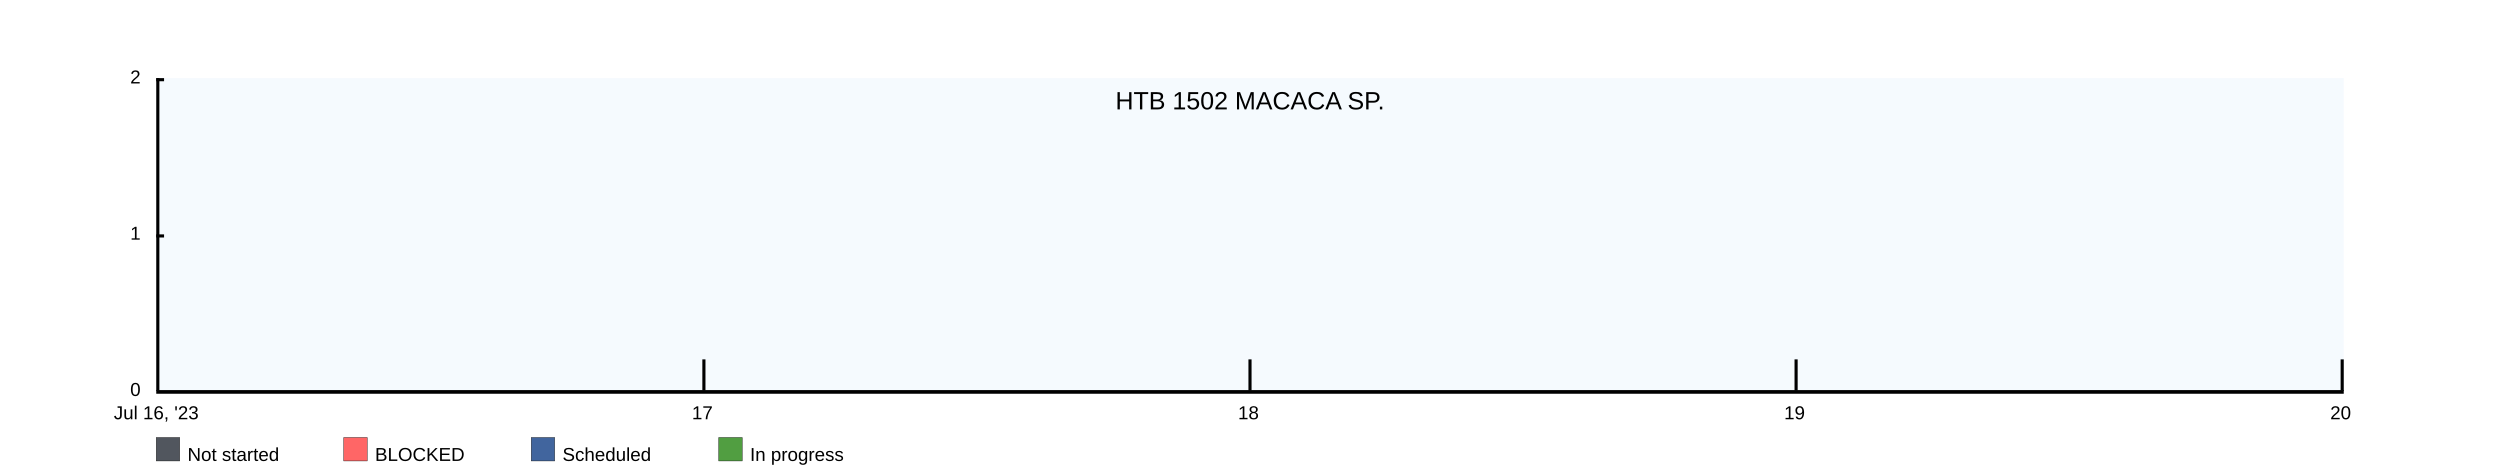
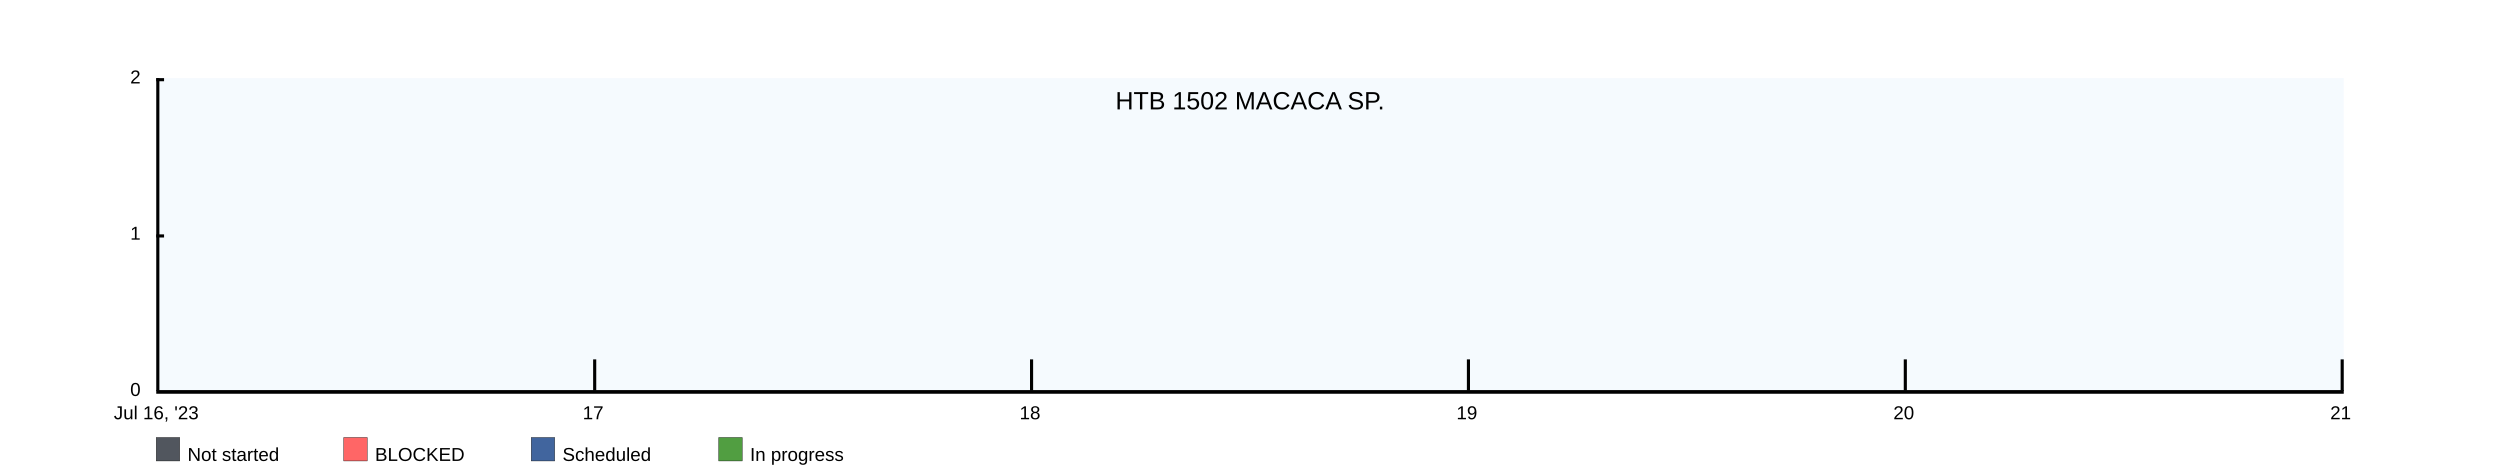
<svg xmlns="http://www.w3.org/2000/svg" width="1600" height="300">
  <rect x="100" y="50" width="1400" height="200" fill="rgba(221, 239, 250, .3)" />
  <clipPath id="theGraph">
    <rect x="100" y="50" width="1400" height="200" fill="black" />
  </clipPath>
  <rect x="100" y="280" width="15" height="15" fill="#51565E" stroke="black" stroke-width="0.25" />
  <text x="120" y="295" font-family="Arial" font-size="12" fill="black">Not started</text>
  <rect x="220" y="280" width="15" height="15" fill="#FF6666" stroke="black" stroke-width="0.25" />
  <text x="240" y="295" font-family="Arial" font-size="12" fill="black">BLOCKED</text>
  <rect x="340" y="280" width="15" height="15" fill="#41659E" stroke="black" stroke-width="0.25" />
  <text x="360" y="295" font-family="Arial" font-size="12" fill="black">Scheduled</text>
  <rect x="460" y="280" width="15" height="15" fill="#519E41" stroke="black" stroke-width="0.25" />
  <text x="480" y="295" font-family="Arial" font-size="12" fill="black">In progress</text>
-   <path d="M 100 250 M 100 250 C 100 250 450 250 450 250 C 450 250 800 250 800 250 C 800 250 1150 250 1150 250 C 1150 250 1500 250 1500 250 C 1500 250 1500 250 1500 250 C 1500 250 100 250 100 250 Z" fill="#519E41" stroke="black" stroke-width="0.25" />
-   <path d="M 100 250 M 100 250 C 100 250 450 250 450 250 C 450 250 800 250 800 250 C 800 250 1150 250 1150 250 C 1150 250 1500 250 1500 250 C 1500 250 1500 250 1500 250 C 1500 250 100 250 100 250 Z" fill="#41659E" stroke="black" stroke-width="0.25" />
-   <path d="M 100 250 M 100 250 C 100 250 450 250 450 250 C 450 250 800 250 800 250 C 800 250 1150 250 1150 250 C 1150 250 1500 250 1500 250 C 1500 250 1500 250 1500 250 C 1500 250 100 250 100 250 Z" fill="#FF6666" stroke="black" stroke-width="0.25" />
-   <path d="M 100 250 M 100 250 C 100 250 450 250 450 250 C 450 250 800 250 800 250 C 800 250 1150 250 1150 250 C 1150 250 1500 250 1500 250 C 1500 250 1500 250 1500 250 C 1500 250 100 250 100 250 Z" fill="#51565E" stroke="black" stroke-width="0.25" />
+   <path d="M 100 250 M 100 250 C 100 250 380 250 380 250 C 380 250 660 250 660 250 C 660 250 940 250 940 250 C 940 250 1220 250 1220 250 C 1220 250 1500 250 1500 250 C 1500 250 1500 250 1500 250 C 1500 250 100 250 100 250 Z" fill="#519E41" stroke="black" stroke-width="0.25" />
+   <path d="M 100 250 M 100 250 C 100 250 380 250 380 250 C 380 250 660 250 660 250 C 660 250 940 250 940 250 C 940 250 1220 250 1220 250 C 1220 250 1500 250 1500 250 C 1500 250 1500 250 1500 250 C 1500 250 100 250 100 250 Z" fill="#41659E" stroke="black" stroke-width="0.25" />
+   <path d="M 100 250 M 100 250 C 100 250 380 250 380 250 C 380 250 660 250 660 250 C 660 250 940 250 940 250 C 940 250 1220 250 1220 250 C 1220 250 1500 250 1500 250 C 1500 250 1500 250 1500 250 C 1500 250 100 250 100 250 Z" fill="#FF6666" stroke="black" stroke-width="0.25" />
+   <path d="M 100 250 M 100 250 C 100 250 380 250 380 250 C 380 250 660 250 660 250 C 660 250 940 250 940 250 C 940 250 1220 250 1220 250 C 1220 250 1500 250 1500 250 C 1500 250 1500 250 1500 250 C 1500 250 100 250 100 250 Z" fill="#51565E" stroke="black" stroke-width="0.25" />
  <text x="800" y="70" font-family="Arial" font-size="16" fill="black" text-anchor="middle" alignment-baseline="middle">HTB 1502 MACACA SP.</text>
  <rect x="100" y="250" width="1400" height="2" fill="black" />
  <rect x="100" y="50" width="5" height="2" fill="black" />
  <rect x="100" y="150" width="5" height="2" fill="black" />
  <text x="90" y="50" font-family="Arial" font-size="12" fill="black" text-anchor="end" dominant-baseline="middle">2</text>
  <text x="90" y="150" font-family="Arial" font-size="12" fill="black" text-anchor="end" dominant-baseline="middle">1</text>
  <text x="90" y="250" font-family="Arial" font-size="12" fill="black" text-anchor="end" dominant-baseline="middle">0</text>
  <text x="100" y="260" font-family="Arial" fill="black" text-anchor="middle" dominant-baseline="hanging">Jul 16, '23</text>
-   <text x="449.5" y="260" font-family="Arial" fill="black" text-anchor="middle" dominant-baseline="hanging">17</text>
-   <text x="799" y="260" font-family="Arial" fill="black" text-anchor="middle" dominant-baseline="hanging">18</text>
-   <text x="1148.5" y="260" font-family="Arial" fill="black" text-anchor="middle" dominant-baseline="hanging">19</text>
-   <text x="1498" y="260" font-family="Arial" fill="black" text-anchor="middle" dominant-baseline="hanging">20</text>
+   <text x="379.6" y="260" font-family="Arial" fill="black" text-anchor="middle" dominant-baseline="hanging">17</text>
+   <text x="659.2" y="260" font-family="Arial" fill="black" text-anchor="middle" dominant-baseline="hanging">18</text>
+   <text x="938.8" y="260" font-family="Arial" fill="black" text-anchor="middle" dominant-baseline="hanging">19</text>
+   <text x="1218.4" y="260" font-family="Arial" fill="black" text-anchor="middle" dominant-baseline="hanging">20</text>
+   <text x="1498" y="260" font-family="Arial" fill="black" text-anchor="middle" dominant-baseline="hanging">21</text>
  <rect x="100" y="50" width="2" height="200" fill="black" />
-   <rect x="449.5" y="230" width="2" height="20" fill="black" />
-   <rect x="799" y="230" width="2" height="20" fill="black" />
-   <rect x="1148.5" y="230" width="2" height="20" fill="black" />
+   <rect x="379.6" y="230" width="2" height="20" fill="black" />
+   <rect x="659.2" y="230" width="2" height="20" fill="black" />
+   <rect x="938.8" y="230" width="2" height="20" fill="black" />
+   <rect x="1218.4" y="230" width="2" height="20" fill="black" />
  <rect x="1498" y="230" width="2" height="20" fill="black" />
</svg>
